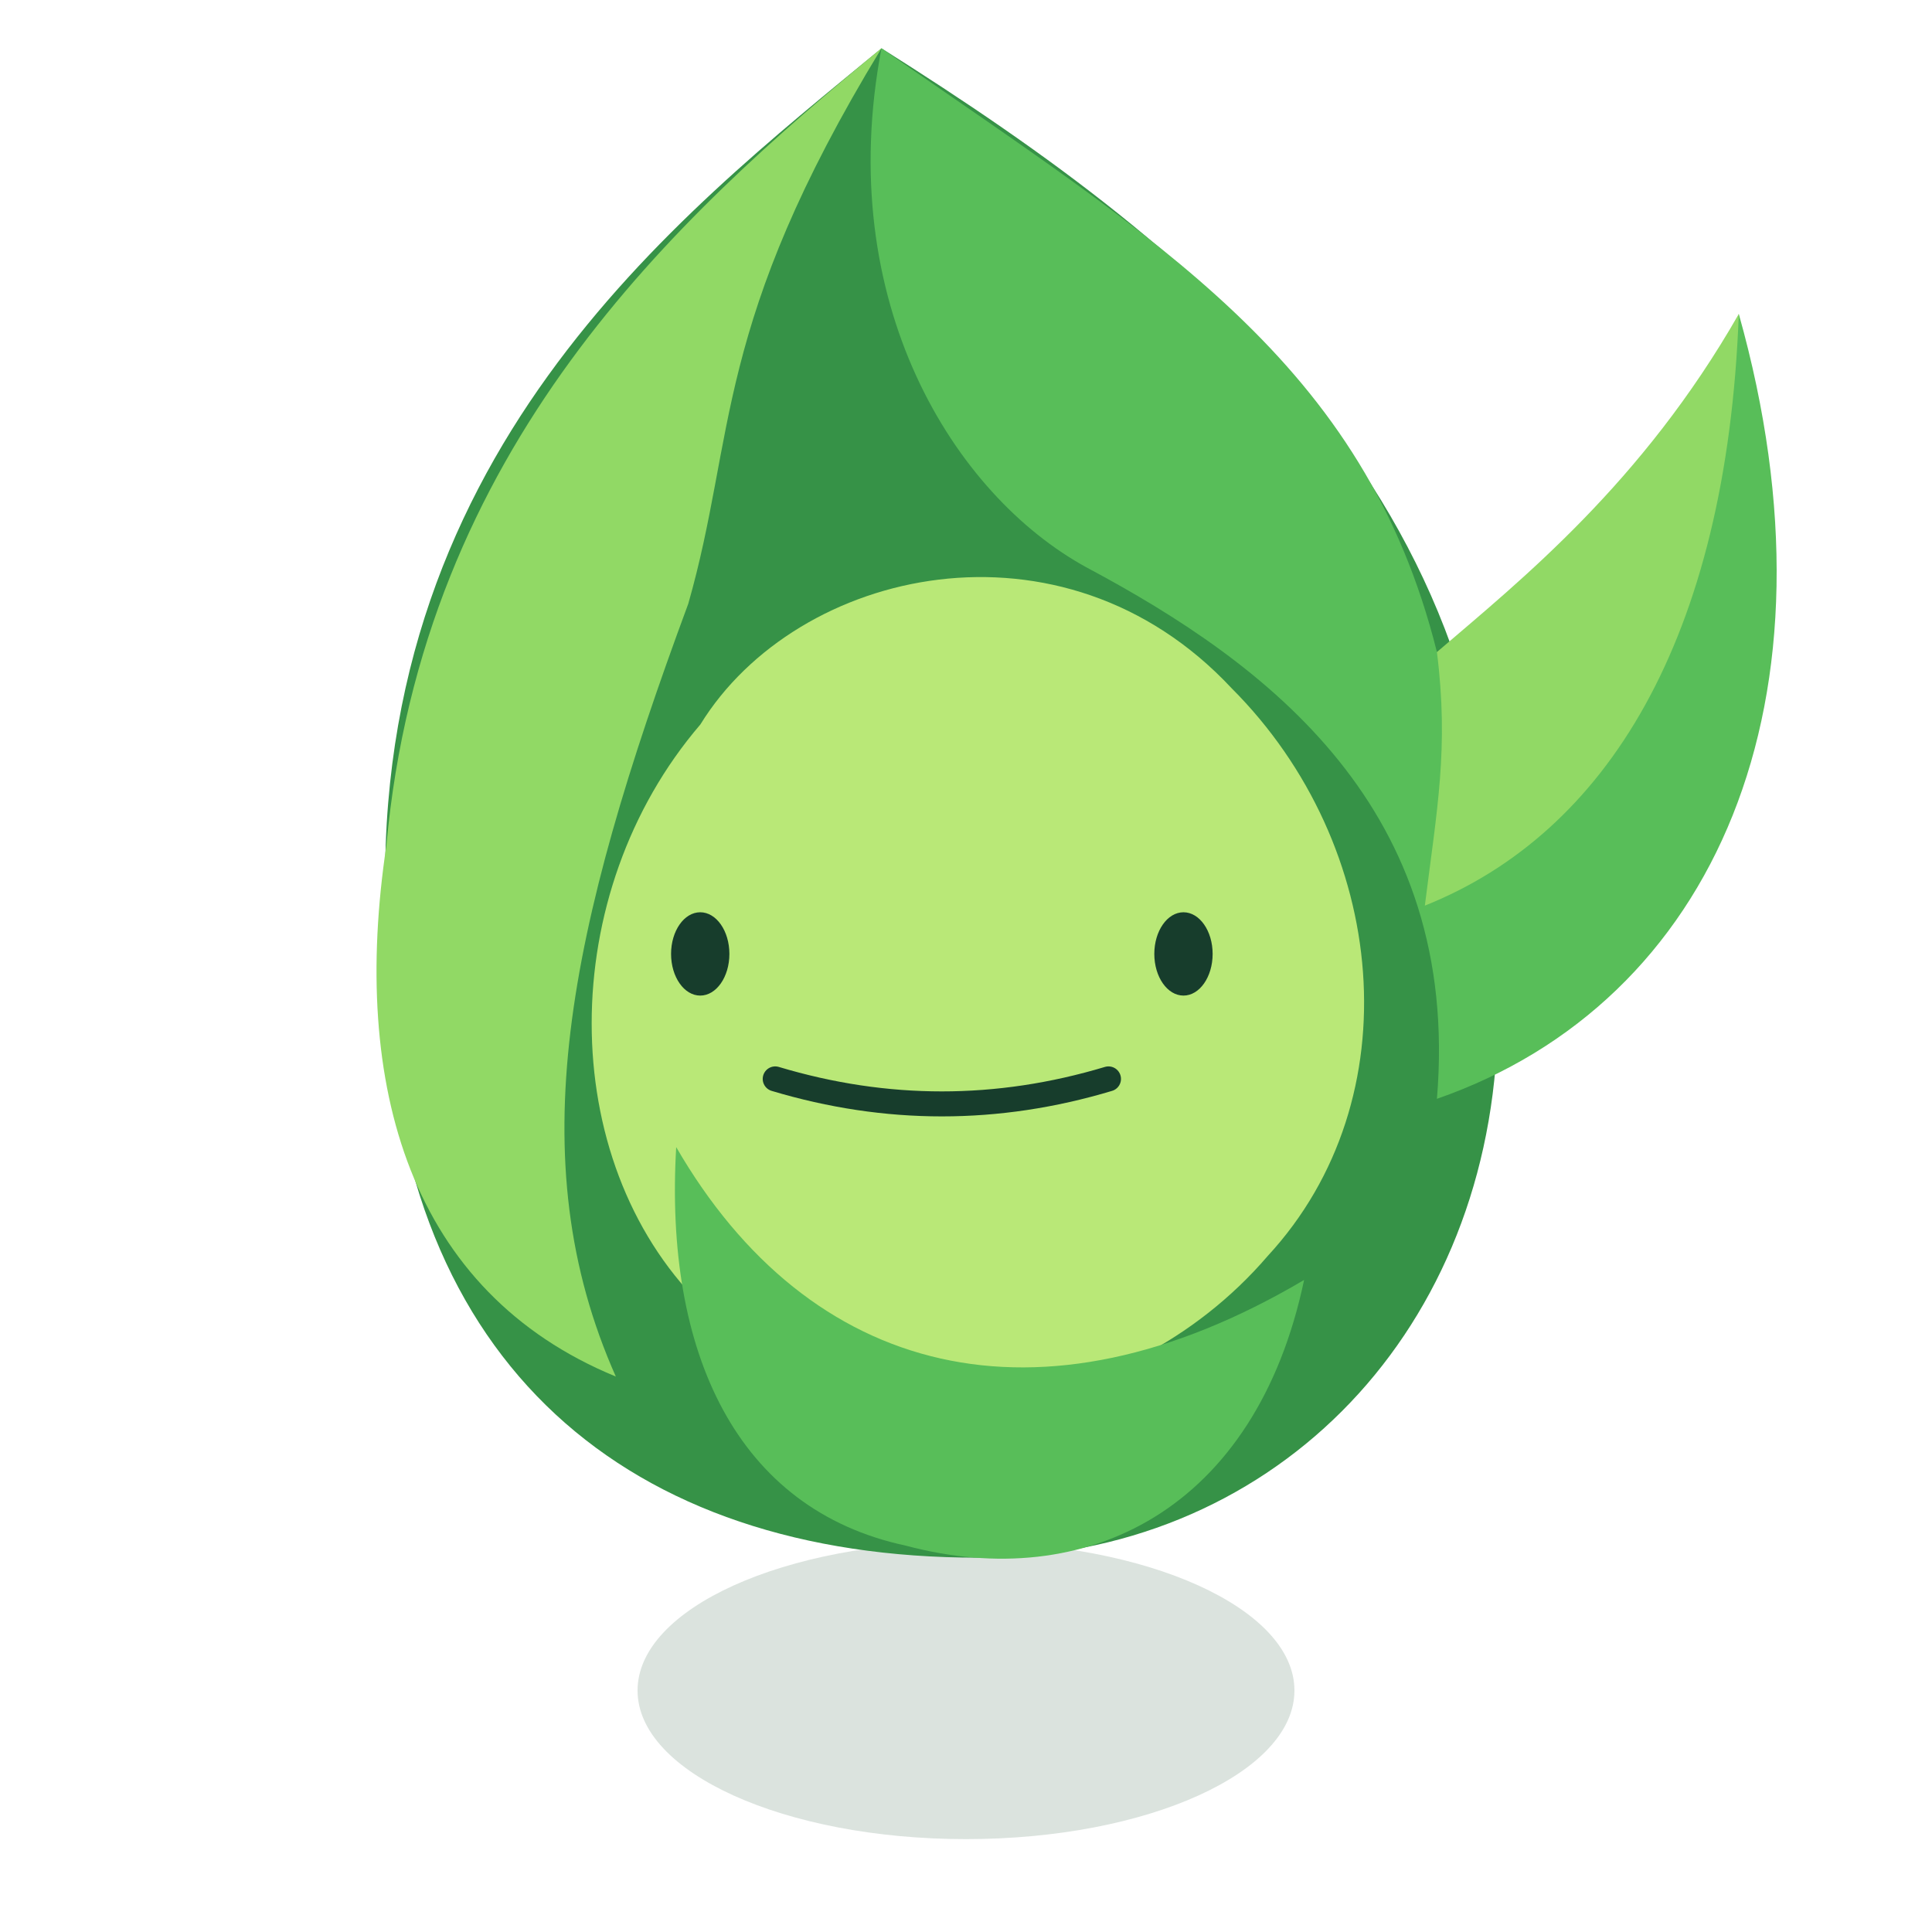
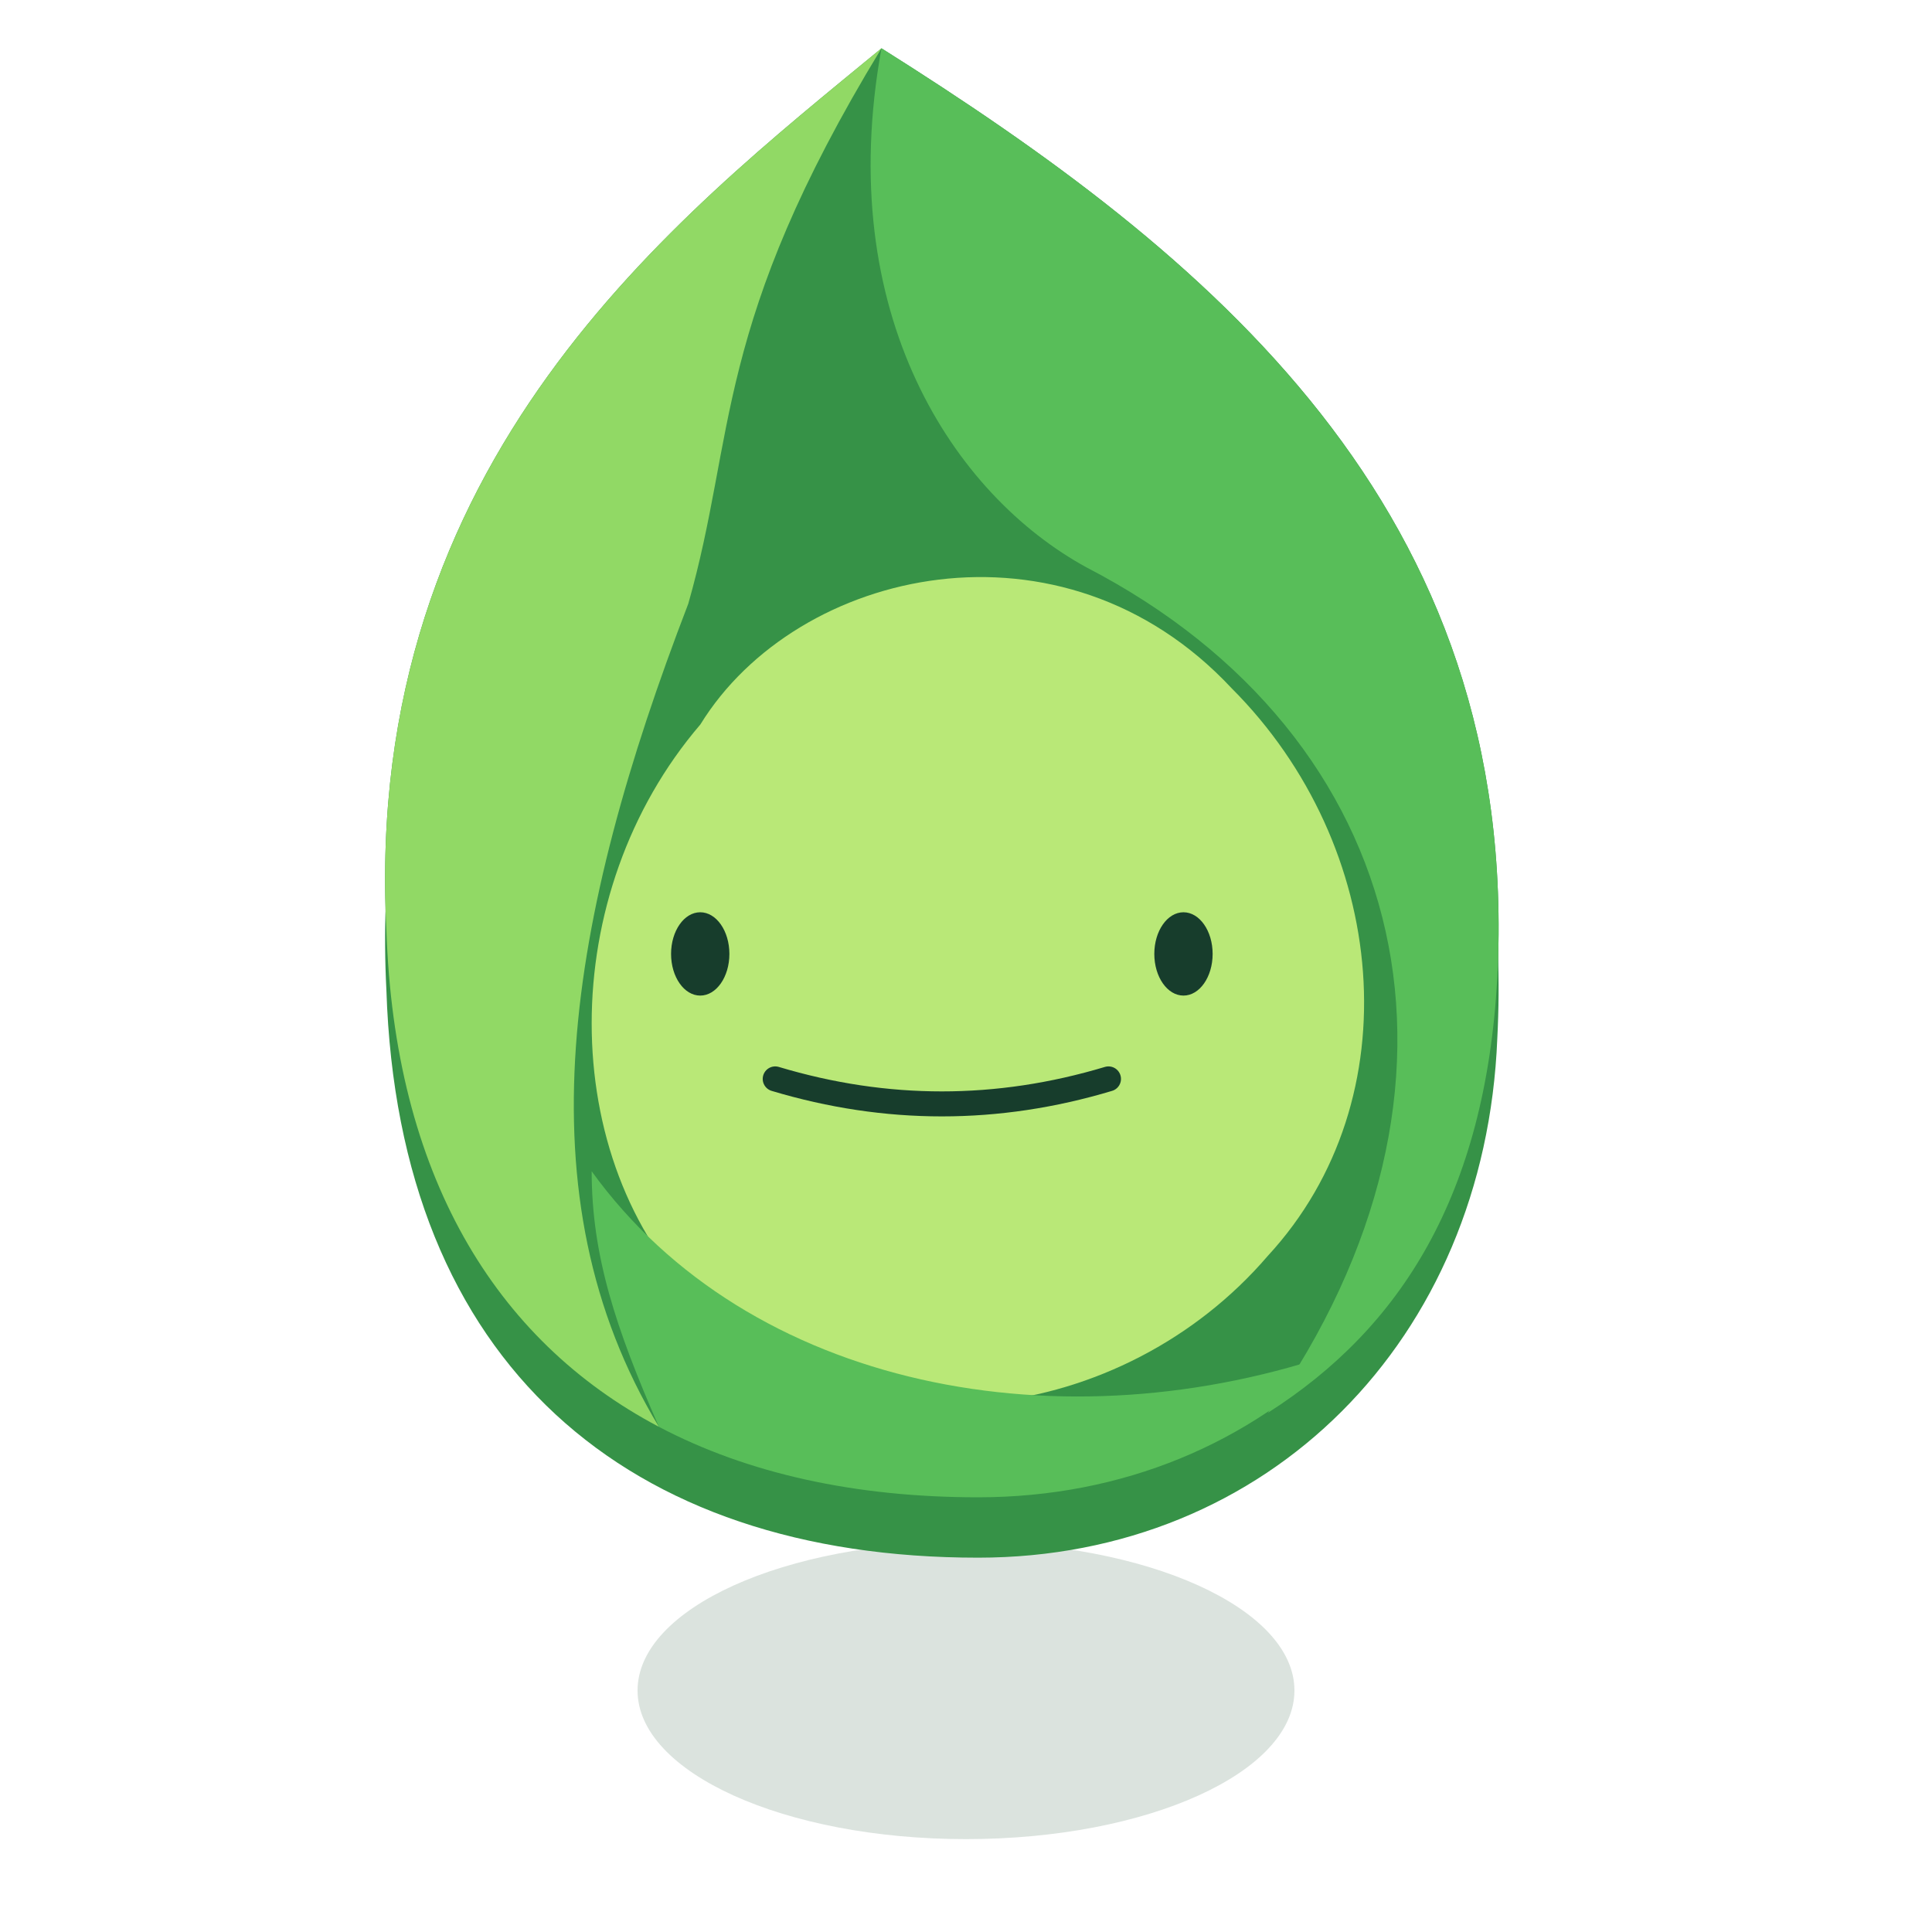
<svg xmlns="http://www.w3.org/2000/svg" viewBox="0 0 160 160" role="img" aria-label="3 · Brote con capucha">
  <ellipse cx="80" cy="140" rx="27.2" ry="12.308" fill="#1E4C2E" fill-opacity=".16" />
  <g transform="translate(0 -9)">
    <g transform="translate(0 5)">
      <path d="M73 13C56 27 30 47 32 86c1 31 20 47 49 47 24 0 42-18 43-43 2-39-24-60-51-77Z" fill="#369247" />
    </g>
    <path d="M73 13C56 27 30 47 32 86c1 31 20 47 49 47 24 0 42-18 43-43 2-39-24-60-51-77Z" fill="#369247" />
-     <path d="M73 13C59 36 61 45 57 59 47 86 43 105 51 123 34 116 29 99 32 79c3-33 24-52 41-66Z" fill="#91D965" />
+     <path d="M73 13C56 27 30 47 32 86C32.65 106.15 40.905 119.963 54.568 127.163C43 108 47 85 57 59C61 45 59 36 73 13Z" fill="#91D965" />
    <path d="M58 69C66 56 88 51 102 66c13 13 15 34 3 47-12 14-34 17-47 4-12-12-12-34 0-48Z" fill="#B9E877" />
-     <path d="M73 13C96 29 113 39 119 63c9-2 19-12 25-28 9 32-2 57-25 65 2-24-14-36-29-44-11-6-21-22-17-43Z" fill="#58BE59" />
-     <path d="M119 63C126 57 136 49 144 35c-1 27-11 43-26 49 1-8 2-13 1-21Z" fill="#91D965" />
-     <path d="M56 104C67 123 86 128 108 115c-4 19-18 26-33 22-14-3-20-16-19-33Z" fill="#58BE59" />
+     <path d="M73 13C100 30 126 51 124 90C123 108 116 119 105 126C124 99 117 70 90 56C79 50 69 35 73 13Z" fill="#58BE59" />
+     <path d="M49 106C62 124 88 129 111.125 120.875C103.5 128.5 93 133 81 133C70.85 133 61.925 131.04 54.568 127.163C51 119 49 113 49 106Z" fill="#58BE59" />
    <g class="mascot-face-placement" transform="translate(78 88) rotate(0) scale(0.69) translate(-82 -104)" fill="#173D2C">
      <g class="mascot-eye mascot-eye--left" transform="translate(53 104)">
        <g class="mascot-eye-expression">
          <ellipse cx="0" cy="0" rx="3.5" ry="5" />
        </g>
      </g>
      <g class="mascot-eye mascot-eye--right" transform="translate(111 104)">
        <g class="mascot-eye-expression">
          <ellipse cx="0" cy="0" rx="3.5" ry="5" />
        </g>
      </g>
      <g class="mascot-mouth">
        <path d="M62 119q20 6 40 0" stroke="#173D2C" stroke-width="3" stroke-linecap="round" fill="none" />
      </g>
    </g>
  </g>
</svg>
